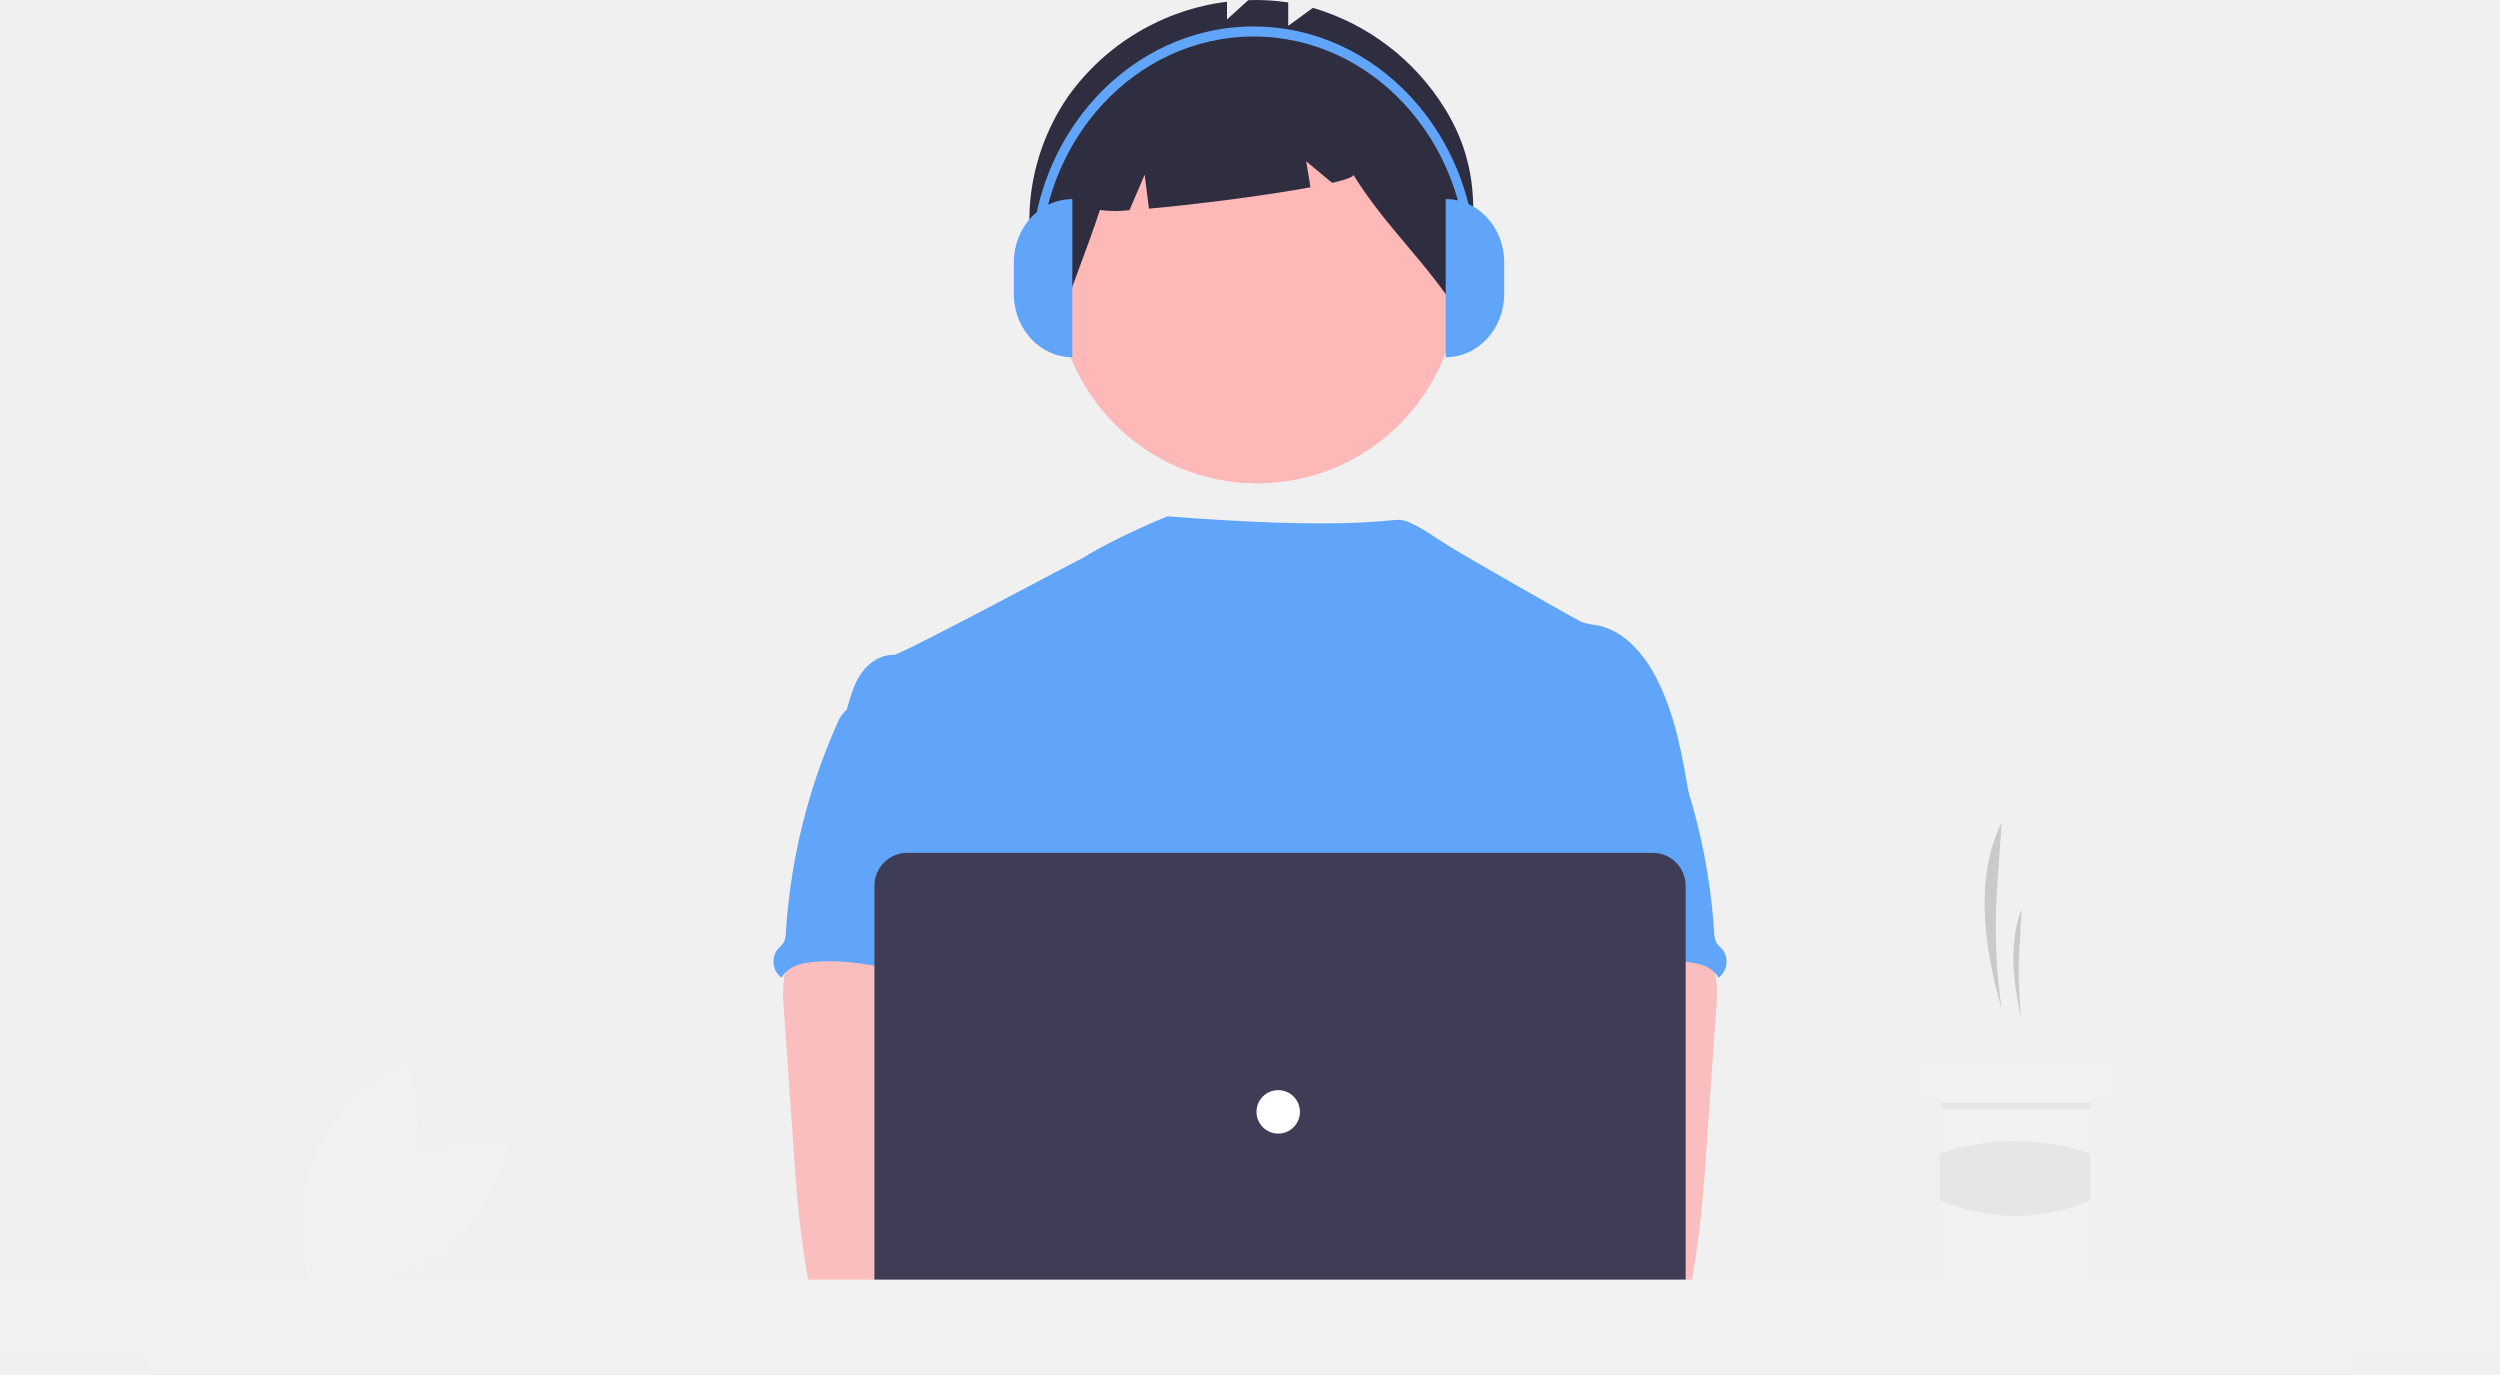
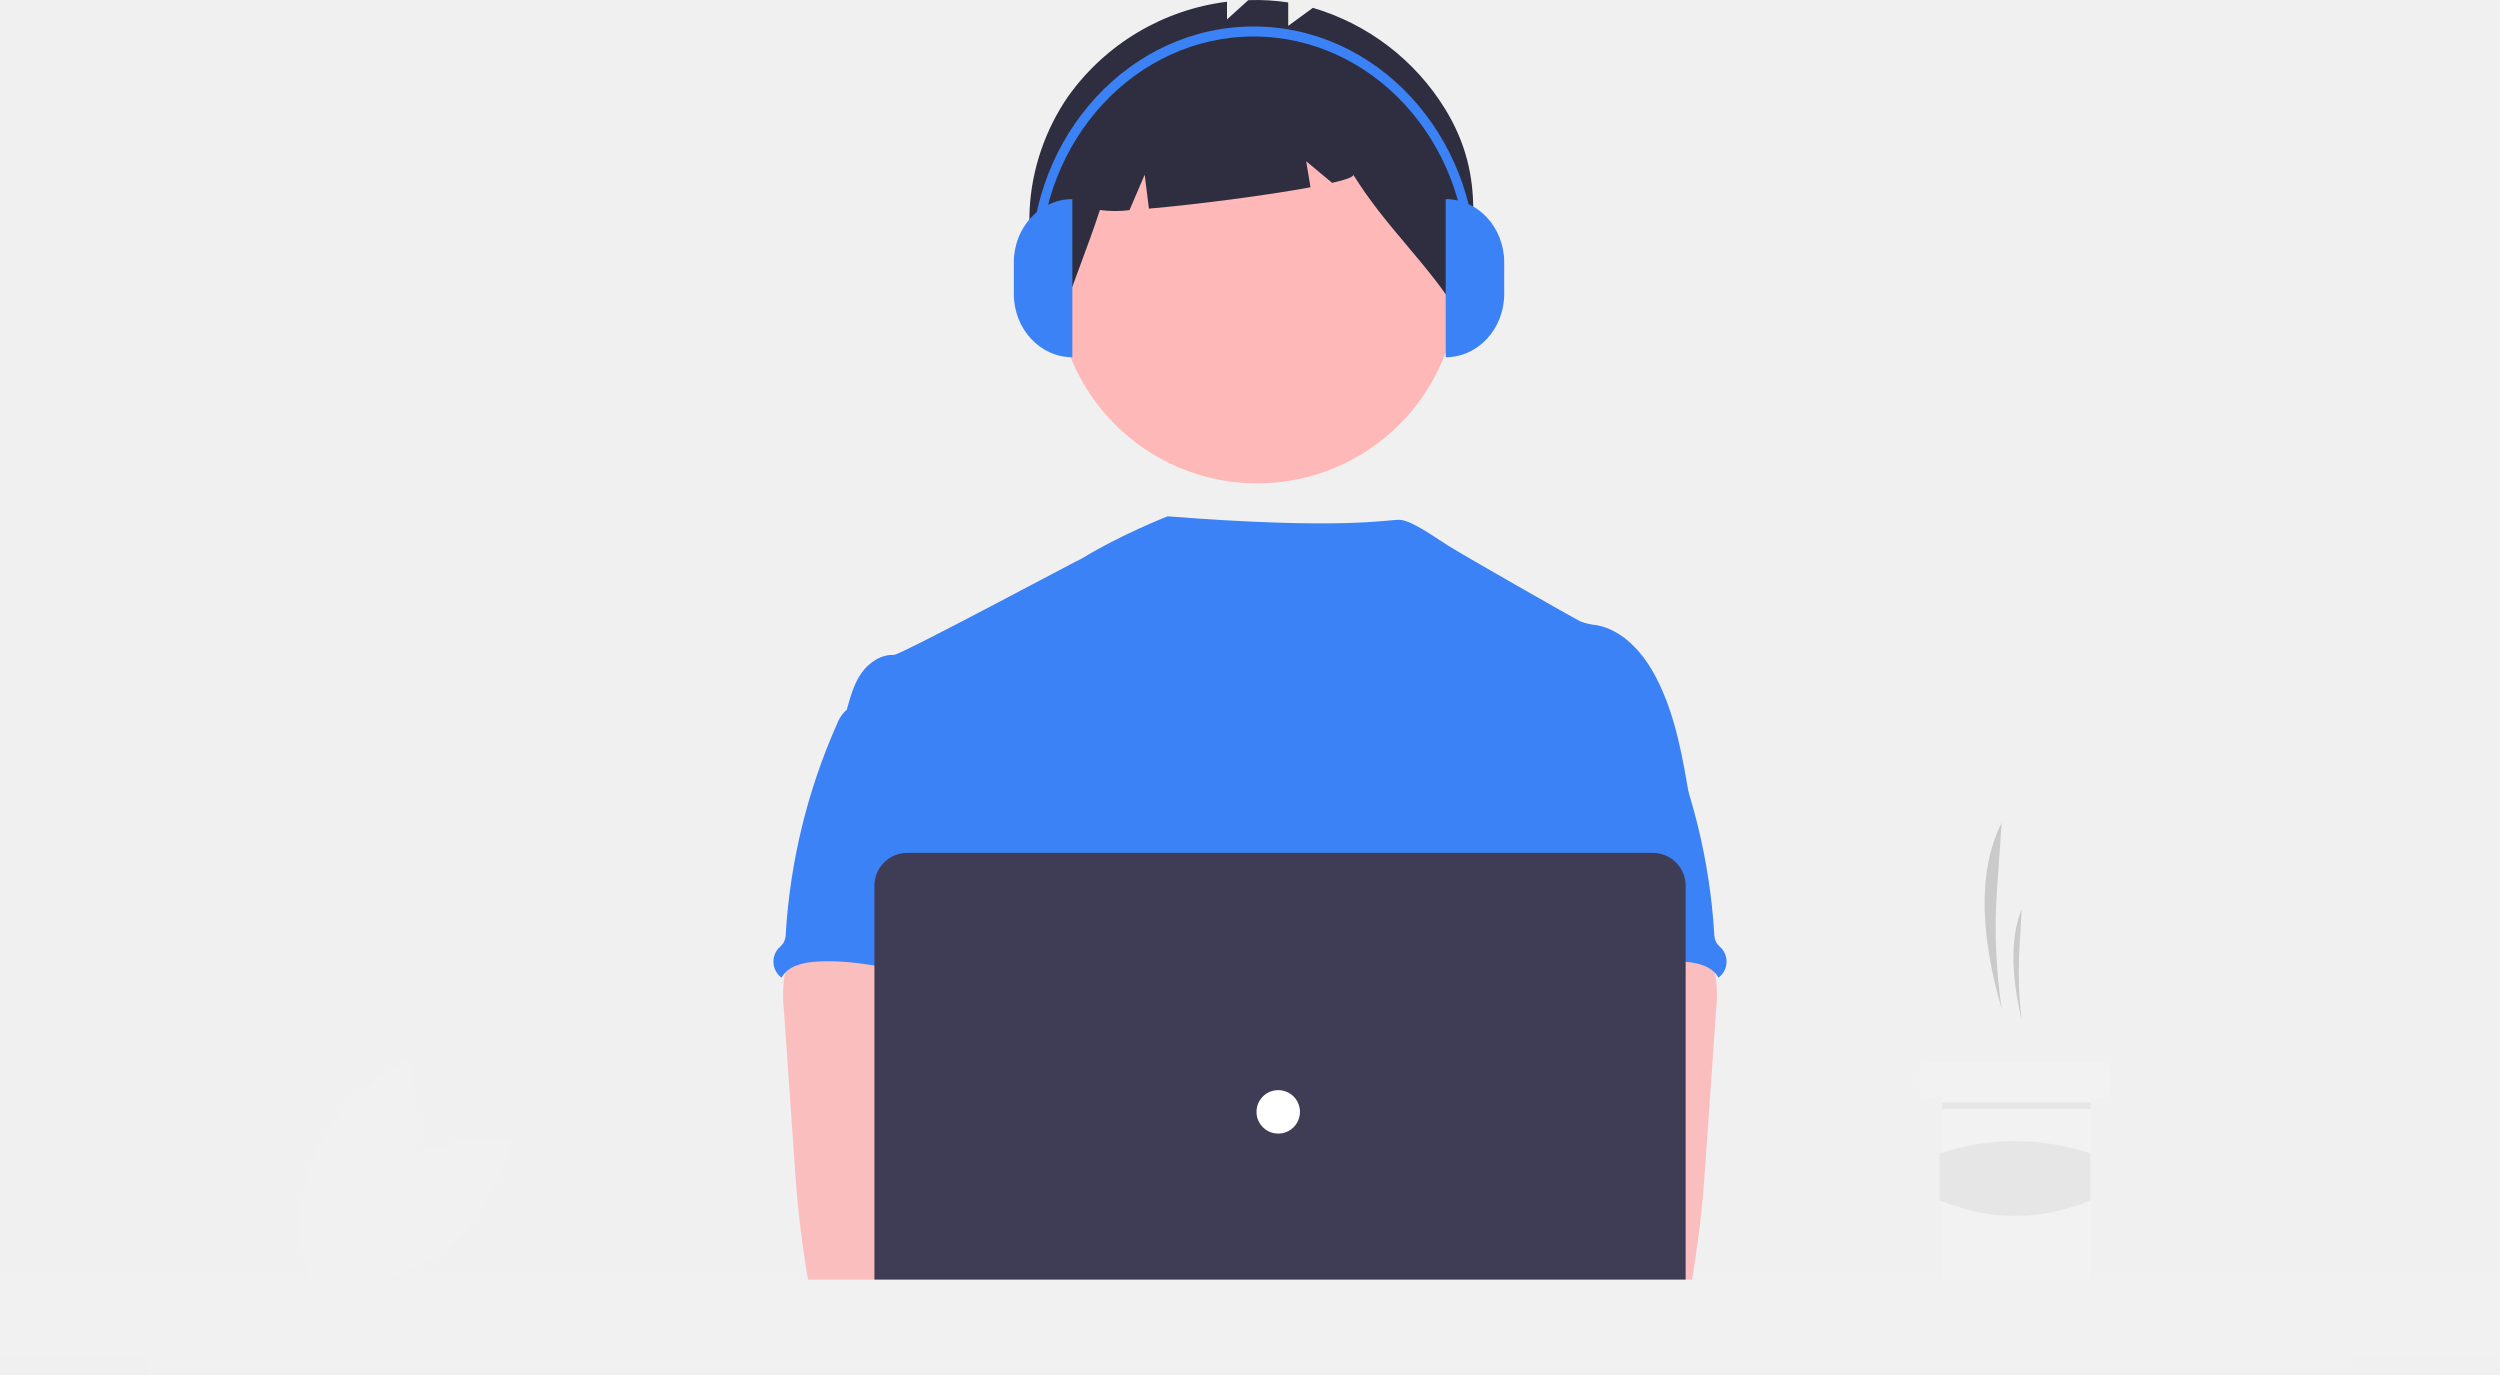
<svg xmlns="http://www.w3.org/2000/svg" id="a57f6051-90d9-4b0f-831b-7c7398482616" data-name="Layer 1" width="878.63" height="483" viewBox="0 0 878.63 483">
  <path d="M294.716,621.203c-19.511,14.544-25.04,40.135-25.04,40.135s26.104,2.009,45.615-12.535,25.04-40.135,25.04-40.135S314.227,606.659,294.716,621.203Z" transform="translate(-160.6848 -208.5)" fill="#f1f1f1" />
  <path d="M302.844,628.032c-9.377,22.456-32.862,34.028-32.862,34.028s-8.281-24.837,1.096-47.293,32.862-34.028,32.862-34.028S312.221,605.576,302.844,628.032Z" transform="translate(-160.6848 -208.5)" fill="#f1f1f1" />
  <path d="M864.187,563.114h0a194.657,194.657,0,0,1-1.633-42.195l1.633-23.307h0c-9,17.908-6.966,41.479,0,65.502Z" transform="translate(-160.6848 -208.5)" fill="#cacaca" />
  <path d="M871.205,567.013h0a143.091,143.091,0,0,1-.786-25.116l.786-13.873h0C866.875,538.683,867.854,552.713,871.205,567.013Z" transform="translate(-160.6848 -208.5)" fill="#cacaca" />
  <path d="M902.401,584.17v7.798a2.352,2.352,0,0,1-2.339,2.339h-3.899a.777.777,0,0,0-.78.78v63.943a2.351,2.351,0,0,1-2.339,2.339H845.476a2.341,2.341,0,0,1-2.339-2.339V595.087a.782.782,0,0,0-.78-.78H837.678a2.341,2.341,0,0,1-2.339-2.339v-7.798a2.336,2.336,0,0,1,2.339-2.339h62.383A2.346,2.346,0,0,1,902.401,584.17Z" transform="translate(-160.6848 -208.5)" fill="#f2f2f2" />
  <rect x="682.522" y="387.445" width="52.246" height="2.339" fill="#e6e6e6" />
  <path d="M895.383,630.369c-17.483,7.235-35.156,7.315-53.026,0v-16.481a83.274,83.274,0,0,1,53.026,0Z" transform="translate(-160.6848 -208.5)" fill="#e6e6e6" />
  <circle id="fff0188c-9915-4c0d-8339-9317a77083e8" data-name="Ellipse 276" cx="441.853" cy="99.211" r="70.666" fill="#feb8b8" />
  <path id="ac220ed6-7c3f-4d1e-8d82-3295770c496a" data-name="Path 1461" d="M668.54,246.746a81.614,81.614,0,0,0-46.43-35.492l-8.675,6.331v-8.22a75.123,75.123,0,0,0-14.032-.817l-7.485,6.772V209.11a80.834,80.834,0,0,0-55.763,33.169c-16.254,23.432-18.998,56.032-3.011,79.652,4.388-13.487,9.715-26.142,14.104-39.628a39.916,39.916,0,0,0,10.399.05l5.339-12.459,1.492,11.931c16.55-1.441,41.096-4.607,56.785-7.508l-1.526-9.154,9.128,7.606c4.806-1.106,7.66-2.11,7.425-2.877,11.668,18.811,25.948,30.826,37.616,49.637C678.337,293.006,683.437,270.951,668.54,246.746Z" transform="translate(-160.6848 -208.5)" fill="#2f2e41" />
-   <path d="M754.52,489.43c-2.43-14.619-4.936-29.519-11.731-42.689-4.466-8.626-11.554-16.847-21.11-18.552a20.422,20.422,0,0,1-5.497-1.272c-2.8-1.349-40.425-22.827-46.405-26.568-5.135-3.212-13.24-9.158-17.327-9.158-4.112-.09-19.878,3.579-81.414-1.231,0,0-16.905,6.663-29.985,14.743-.198-.131-63.869,34.06-66.261,33.97-4.53-.191-8.741,2.71-11.338,6.362-2.596,3.652-3.814,8.174-5.089,12.546,13.907,30.97,26.631,61.98,40.539,92.95a7.931,7.931,0,0,1,1.006,3.815,9.31,9.31,0,0,1-1.73,3.815c-6.82,10.956-6.603,24.736-5.858,37.613.746,12.877,1.668,26.478-4.087,38.02-1.565,3.169-3.601,6.069-5.089,9.238-3.486,7.177-4.746,30.131-2.71,37.842l255.121,7.309C730.067,673.102,754.52,489.43,754.52,489.43Z" transform="translate(-160.6848 -208.5)" fill="#60a5fa" />
+   <path d="M754.52,489.43c-2.43-14.619-4.936-29.519-11.731-42.689-4.466-8.626-11.554-16.847-21.11-18.552a20.422,20.422,0,0,1-5.497-1.272c-2.8-1.349-40.425-22.827-46.405-26.568-5.135-3.212-13.24-9.158-17.327-9.158-4.112-.09-19.878,3.579-81.414-1.231,0,0-16.905,6.663-29.985,14.743-.198-.131-63.869,34.06-66.261,33.97-4.53-.191-8.741,2.71-11.338,6.362-2.596,3.652-3.814,8.174-5.089,12.546,13.907,30.97,26.631,61.98,40.539,92.95a7.931,7.931,0,0,1,1.006,3.815,9.31,9.31,0,0,1-1.73,3.815c-6.82,10.956-6.603,24.736-5.858,37.613.746,12.877,1.668,26.478-4.087,38.02-1.565,3.169-3.601,6.069-5.089,9.238-3.486,7.177-4.746,30.131-2.71,37.842l255.121,7.309C730.067,673.102,754.52,489.43,754.52,489.43Z" transform="translate(-160.6848 -208.5)" fill="#3b82f6" />
  <path id="bb46eb08-8e3e-4ac5-913b-26d221d967b9" data-name="Path 1421" d="M436.31,551.903a45.043,45.043,0,0,0-.153,11.109l3.657,52.513c.343,4.949.681,9.887,1.146,14.824.877,9.581,2.188,19.086,3.815,28.578a5.09,5.09,0,0,0,5.216,4.949c16.096,3.406,32.726,3.27,49.153,2.342,25.067-1.399,89.198-4.046,93.116-9.136s1.635-13.322-3.474-17.438-89.739-14.149-89.739-14.149c.827-6.553,3.321-12.724,5.688-18.946,4.25-11.035,8.22-22.432,8.297-34.253s-4.377-24.25-14.061-31.022c-7.966-5.56-18.221-6.591-27.928-6.362-7.062.203-19.265-1.489-25.716,1.272C440.223,538.431,437.264,546.905,436.31,551.903Z" transform="translate(-160.6848 -208.5)" fill="#fbbebe" />
-   <path id="efe93a1e-ccdd-49fd-af5f-e26394aa0937" data-name="Path 1430" d="M457.627,458.523a13.17,13.17,0,0,0-2.824,4.518A213.588,213.588,0,0,0,436.862,536.356a7.329,7.329,0,0,1-.827,3.55,15.535,15.535,0,0,1-1.87,2.023,7.024,7.024,0,0,0,.84,9.898q.173.146.356.281c2.099-3.951,7.125-5.242,11.592-5.586,21.389-1.692,42.282,8.259,63.734,7.508-1.514-5.23-3.691-10.256-4.925-15.548-5.459-23.502,8.156-49.089-.191-71.726-1.667-4.53-4.453-8.983-8.843-10.968a23.555,23.555,0,0,0-5.662-1.499c-5.421-.98-16.212-5.166-21.453-3.486-1.935.624-2.697,2.443-4.301,3.542C462.877,455.902,459.646,456.474,457.627,458.523Z" transform="translate(-160.6848 -208.5)" fill="#60a5fa" />
+   <path id="efe93a1e-ccdd-49fd-af5f-e26394aa0937" data-name="Path 1430" d="M457.627,458.523a13.17,13.17,0,0,0-2.824,4.518A213.588,213.588,0,0,0,436.862,536.356a7.329,7.329,0,0,1-.827,3.55,15.535,15.535,0,0,1-1.87,2.023,7.024,7.024,0,0,0,.84,9.898q.173.146.356.281c2.099-3.951,7.125-5.242,11.592-5.586,21.389-1.692,42.282,8.259,63.734,7.508-1.514-5.23-3.691-10.256-4.925-15.548-5.459-23.502,8.156-49.089-.191-71.726-1.667-4.53-4.453-8.983-8.843-10.968a23.555,23.555,0,0,0-5.662-1.499c-5.421-.98-16.212-5.166-21.453-3.486-1.935.624-2.697,2.443-4.301,3.542C462.877,455.902,459.646,456.474,457.627,458.523Z" transform="translate(-160.6848 -208.5)" fill="#3b82f6" />
  <path id="a38c3c09-000b-42b7-8619-0229d8aff5e9" data-name="Path 1421" d="M754.672,536.183c-6.451-2.762-18.653-1.069-25.716-1.272-9.707-.229-19.962.802-27.928,6.362-9.684,6.772-14.137,19.201-14.061,31.022s4.046,23.218,8.297,34.253c2.366,6.222,4.861,12.393,5.688,18.946,0,0-84.63,10.034-89.739,14.149s-7.392,12.348-3.474,17.438,126.173,10.2,142.269,6.794a5.09,5.09,0,0,0,5.216-4.949c1.627-9.491,2.937-18.996,3.815-28.578.465-4.937.802-9.874,1.146-14.824l3.657-52.513a45.043,45.043,0,0,0-.153-11.109C762.736,546.905,759.777,538.431,754.672,536.183Z" transform="translate(-160.6848 -208.5)" fill="#fbbebe" />
-   <path id="bd3879bf-5d05-49be-b690-c4d97e29a2ab" data-name="Path 1430" d="M734.687,454.346c-1.603-1.099-2.366-2.918-4.301-3.542-5.241-1.68-16.032,2.507-21.453,3.486a23.555,23.555,0,0,0-5.662,1.499c-4.389,1.985-7.175,6.438-8.843,10.968-8.347,22.637,5.268,48.224-.191,71.726-1.234,5.293-3.411,10.318-4.925,15.548,21.453.751,42.346-9.2,63.734-7.508,4.467.343,9.493,1.635,11.592,5.586q.183-.135.356-.281a7.024,7.024,0,0,0,.84-9.898,15.535,15.535,0,0,1-1.87-2.023,7.329,7.329,0,0,1-.827-3.55,213.588,213.588,0,0,0-17.941-73.316,13.17,13.17,0,0,0-2.824-4.518C740.354,456.474,737.123,455.902,734.687,454.346Z" transform="translate(-160.6848 -208.5)" fill="#60a5fa" />
+   <path id="bd3879bf-5d05-49be-b690-c4d97e29a2ab" data-name="Path 1430" d="M734.687,454.346c-1.603-1.099-2.366-2.918-4.301-3.542-5.241-1.68-16.032,2.507-21.453,3.486a23.555,23.555,0,0,0-5.662,1.499c-4.389,1.985-7.175,6.438-8.843,10.968-8.347,22.637,5.268,48.224-.191,71.726-1.234,5.293-3.411,10.318-4.925,15.548,21.453.751,42.346-9.2,63.734-7.508,4.467.343,9.493,1.635,11.592,5.586q.183-.135.356-.281a7.024,7.024,0,0,0,.84-9.898,15.535,15.535,0,0,1-1.87-2.023,7.329,7.329,0,0,1-.827-3.55,213.588,213.588,0,0,0-17.941-73.316,13.17,13.17,0,0,0-2.824-4.518C740.354,456.474,737.123,455.902,734.687,454.346Z" transform="translate(-160.6848 -208.5)" fill="#3b82f6" />
  <circle cx="420.924" cy="438.81" r="19.073" fill="#fbbebe" />
  <circle cx="463.156" cy="438.81" r="19.073" fill="#fbbebe" />
  <path d="M741.572,690.288H479.542a11.552,11.552,0,0,1-11.539-11.539V519.783a11.552,11.552,0,0,1,11.539-11.539H741.572a11.552,11.552,0,0,1,11.539,11.539V678.75A11.552,11.552,0,0,1,741.572,690.288Z" transform="translate(-160.6848 -208.5)" fill="#3f3d56" />
  <circle id="bf1cdf42-3b4f-4239-91c9-f6802a29e918" data-name="Ellipse 263" cx="449.236" cy="390.766" r="7.635" fill="#fff" />
  <polygon points="878.63 449.724 0 449.724 0 476.724 51.97 476.724 51.97 483 826.68 483 826.68 476.724 878.63 476.724 878.63 449.724" fill="#f1f1f1" />
-   <path d="M537.556,334.049h0c-11.355,0-20.559-9.952-20.559-22.229h0V300.705c0-12.277,9.205-22.229,20.559-22.229h0v55.574Z" transform="translate(-160.6848 -208.5)" fill="#60a5fa" />
-   <path d="M668.779,278.476h0c11.355,0,20.559,9.952,20.559,22.229v11.115c0,12.277-9.205,22.229-20.559,22.229h0V278.476Z" transform="translate(-160.6848 -208.5)" fill="#60a5fa" />
-   <path d="M679.553,302.452h-3.262c0-44.73-33.656-81.121-75.026-81.121-41.369,0-75.026,36.391-75.026,81.121h-3.262c0-46.675,35.12-84.648,78.288-84.648C644.433,217.804,679.553,255.777,679.553,302.452Z" transform="translate(-160.6848 -208.5)" fill="#60a5fa" />
+   <path d="M537.556,334.049h0c-11.355,0-20.559-9.952-20.559-22.229h0V300.705c0-12.277,9.205-22.229,20.559-22.229h0v55.574Z" transform="translate(-160.6848 -208.5)" fill="#3b82f6" />
+   <path d="M668.779,278.476h0c11.355,0,20.559,9.952,20.559,22.229v11.115c0,12.277-9.205,22.229-20.559,22.229h0V278.476Z" transform="translate(-160.6848 -208.5)" fill="#3b82f6" />
+   <path d="M679.553,302.452h-3.262c0-44.73-33.656-81.121-75.026-81.121-41.369,0-75.026,36.391-75.026,81.121h-3.262c0-46.675,35.12-84.648,78.288-84.648C644.433,217.804,679.553,255.777,679.553,302.452Z" transform="translate(-160.6848 -208.5)" fill="#3b82f6" />
</svg>
